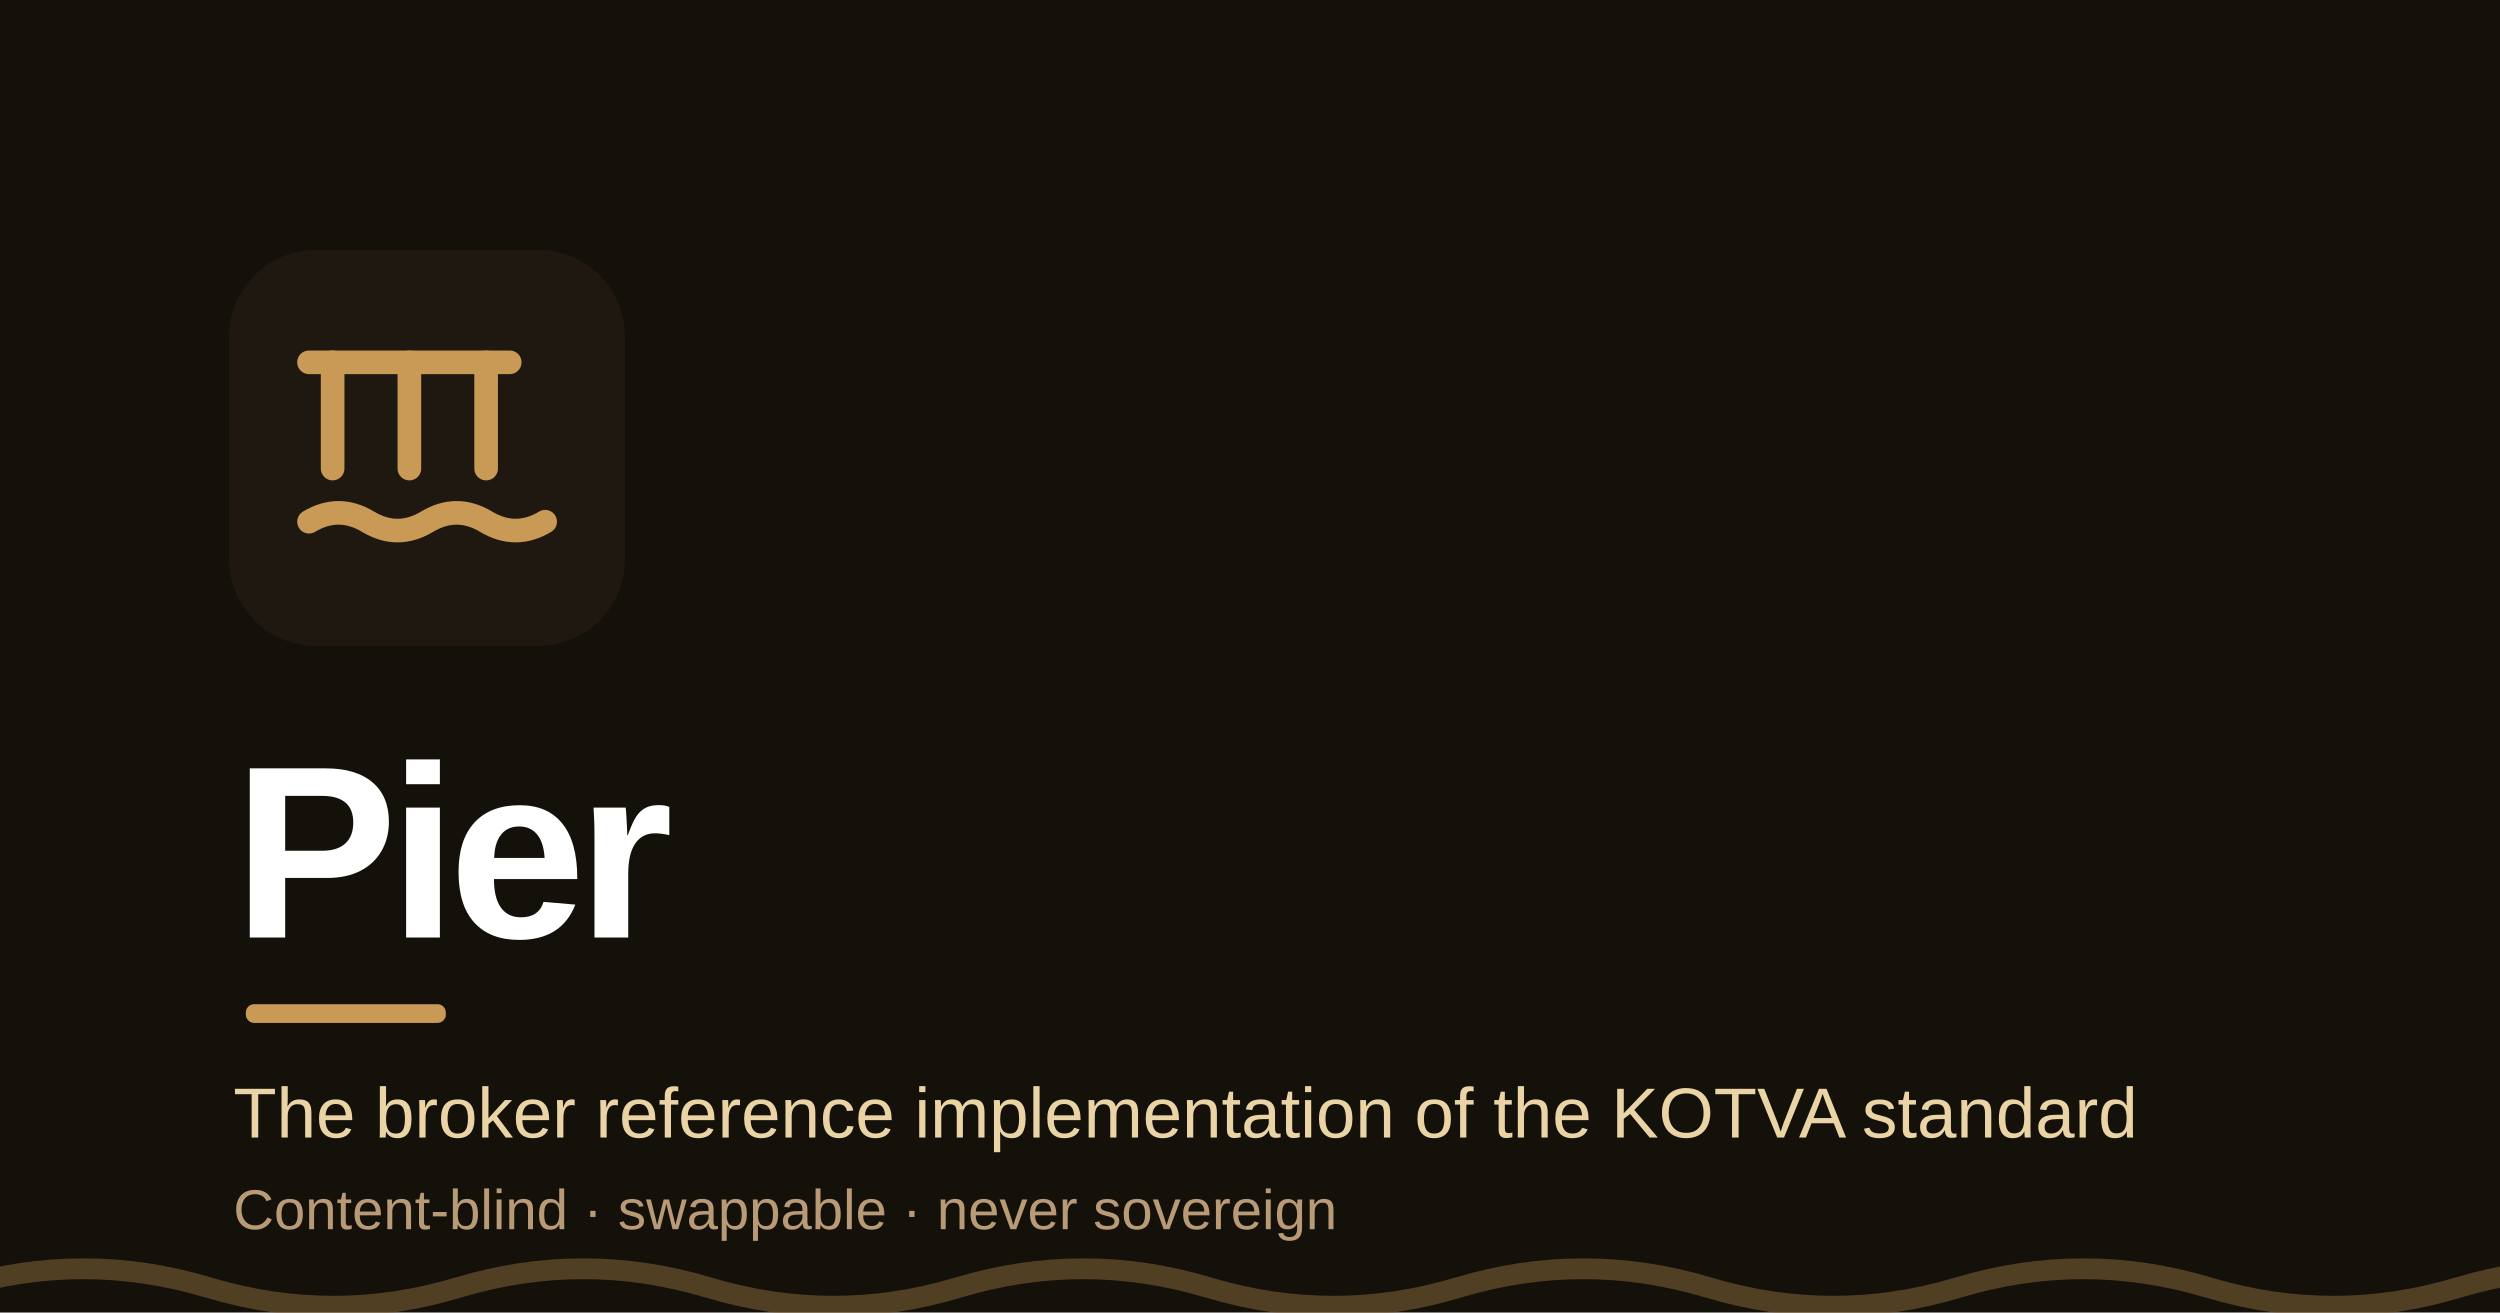
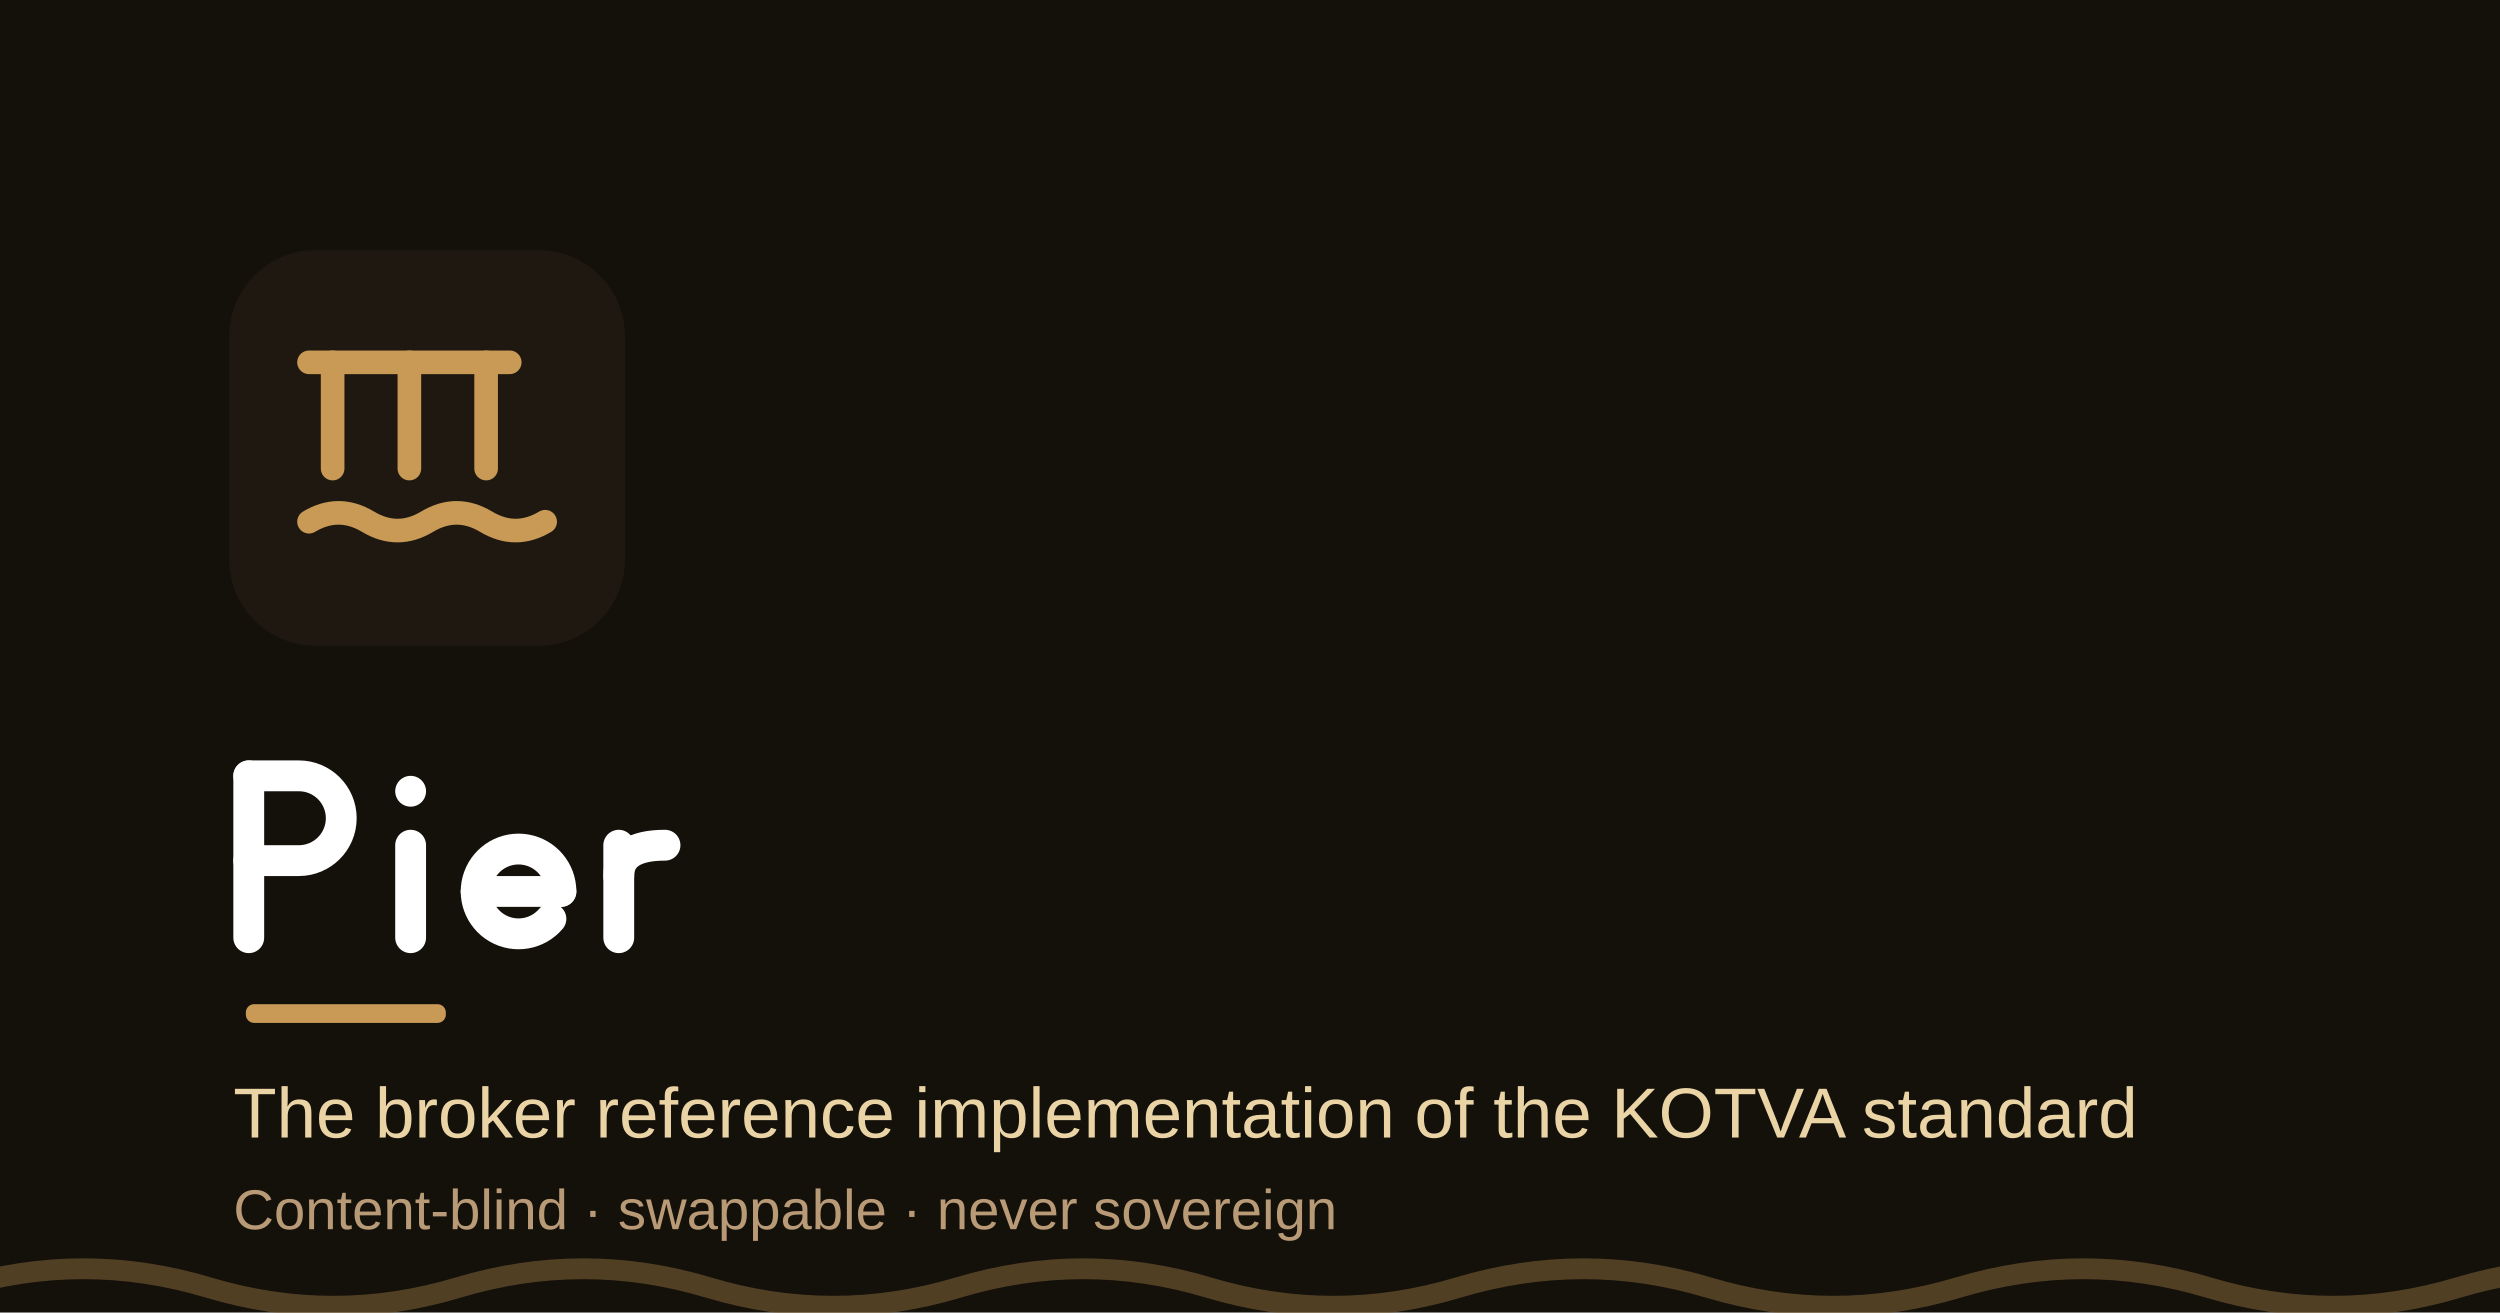
<svg xmlns="http://www.w3.org/2000/svg" viewBox="0 0 1200 630" role="img" aria-label="Pier — the broker reference implementation of the KOTVA standard">
  <rect width="1200" height="630" fill="#14100A" />
  <svg x="110" y="120" width="190" height="190" viewBox="0 0 128 128">
    <rect width="128" height="128" rx="28" fill="#1F1810" />
    <svg x="22" y="32.5" width="84" height="63" viewBox="0 0 88 66">
      <g stroke="#C89A56" stroke-width="8" stroke-linecap="round" fill="none">
        <path d="M4 4 H72" />
        <path d="M12 4 V40" />
        <path d="M38 4 V40" />
        <path d="M64 4 V40" />
        <path d="M4 58 Q14 52 24 58 Q34 64 44 58 Q54 52 64 58 Q74 64 84 58" />
      </g>
    </svg>
  </svg>
-   <text x="112" y="450" fill="#ffffff" font-family="'Helvetica Neue', Arial, sans-serif" font-size="118" font-weight="700" letter-spacing="-4">Pier</text>
+   <g transform="translate(112 365) scale(1.85)" stroke="#ffffff" stroke-width="8" stroke-linecap="round" stroke-linejoin="round" fill="none">
+     <path d="M4 4 V46" />
+     <path d="M4 4 H17 A11 11 0 0 1 17 26 H4" />
+     <path d="M46 8 V8" />
+     <path d="M46 22 V46" />
+     <path d="M63 34 H85" />
+     <path d="M85 34 A11 11 0 1 0 82.4 41.1" />
+     <path d="M100 22 V46" />
+     <path d="M100 30 Q100 22 112 22" />
+   </g>
  <rect x="118" y="482" width="96" height="9" rx="4" fill="#C89A56" />
  <text x="112" y="546" fill="#EAD4A6" font-family="'Helvetica Neue', Arial, sans-serif" font-size="34" font-weight="500">The broker reference implementation of the KOTVA standard</text>
  <text x="112" y="590" fill="#B99A76" font-family="'Helvetica Neue', Arial, sans-serif" font-size="27">Content-blind · swappable · never sovereign</text>
  <path d="M-20 618 Q40 600 100 618 Q160 636 220 618 Q280 600 340 618 Q400 636 460 618            Q520 600 580 618 Q640 636 700 618 Q760 600 820 618 Q880 636 940 618            Q1000 600 1060 618 Q1120 636 1180 618 Q1240 600 1300 618" stroke="#846639" stroke-width="10" stroke-linecap="round" fill="none" opacity="0.55" />
</svg>
